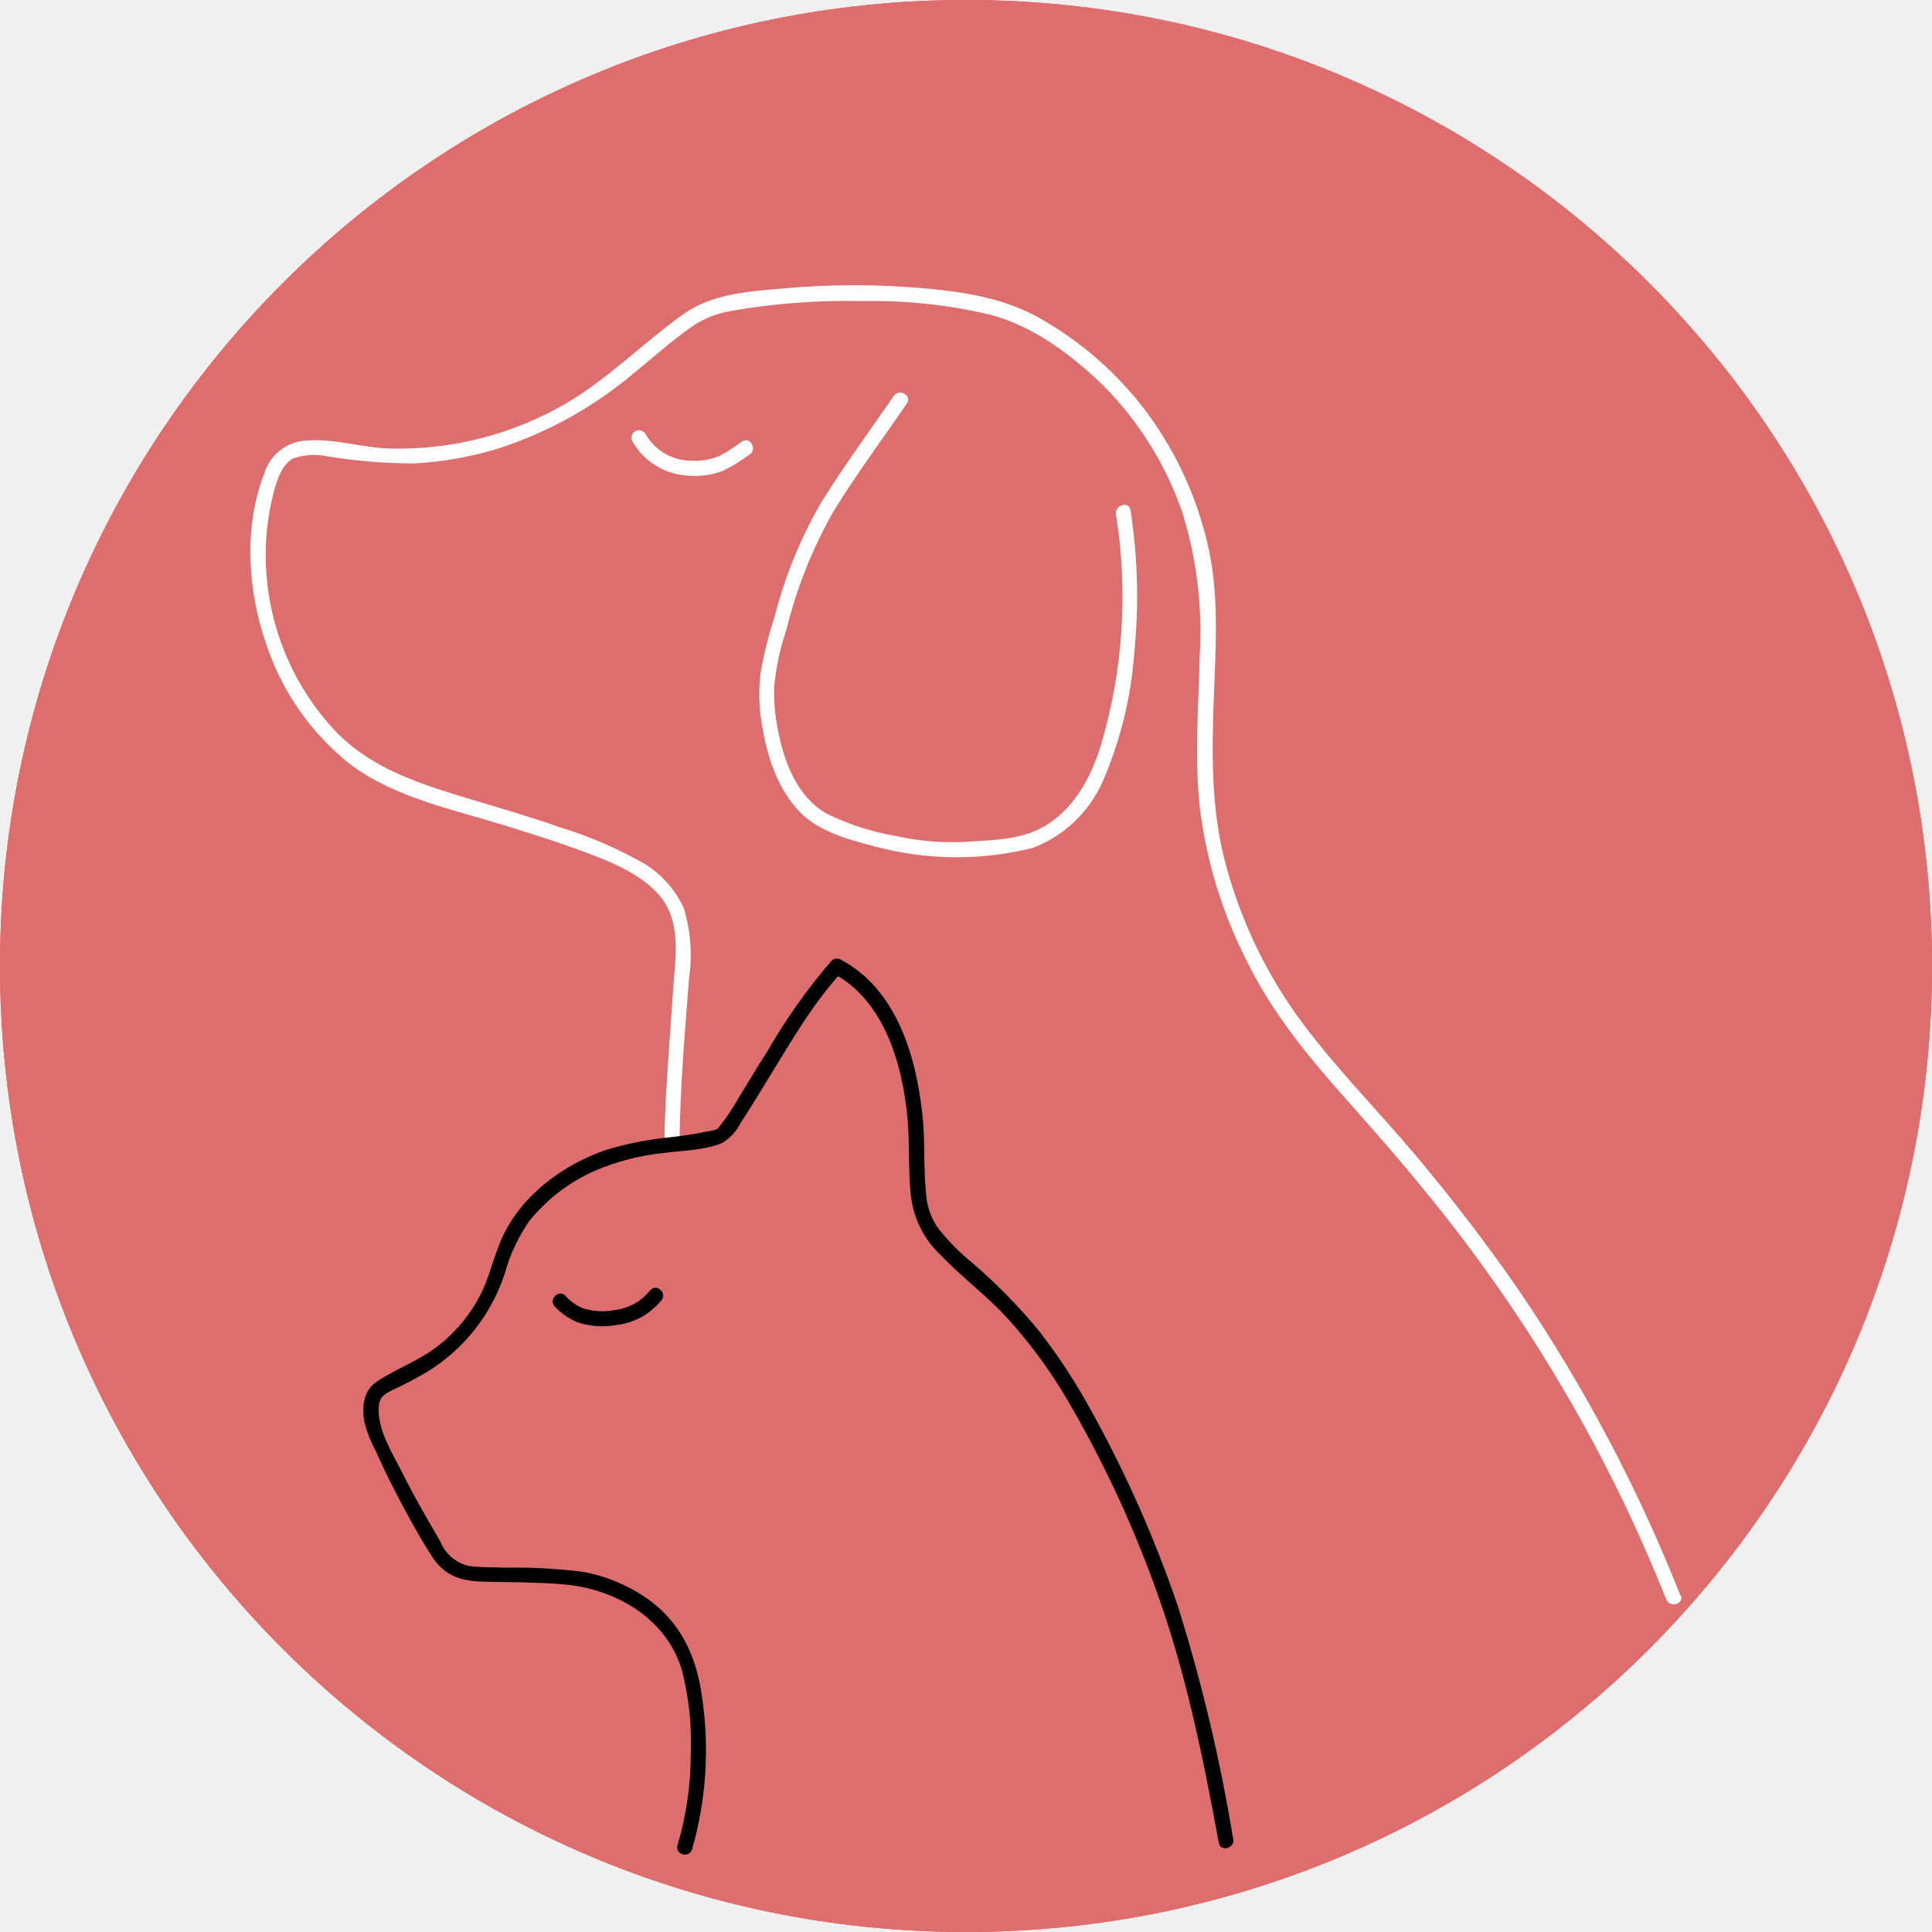
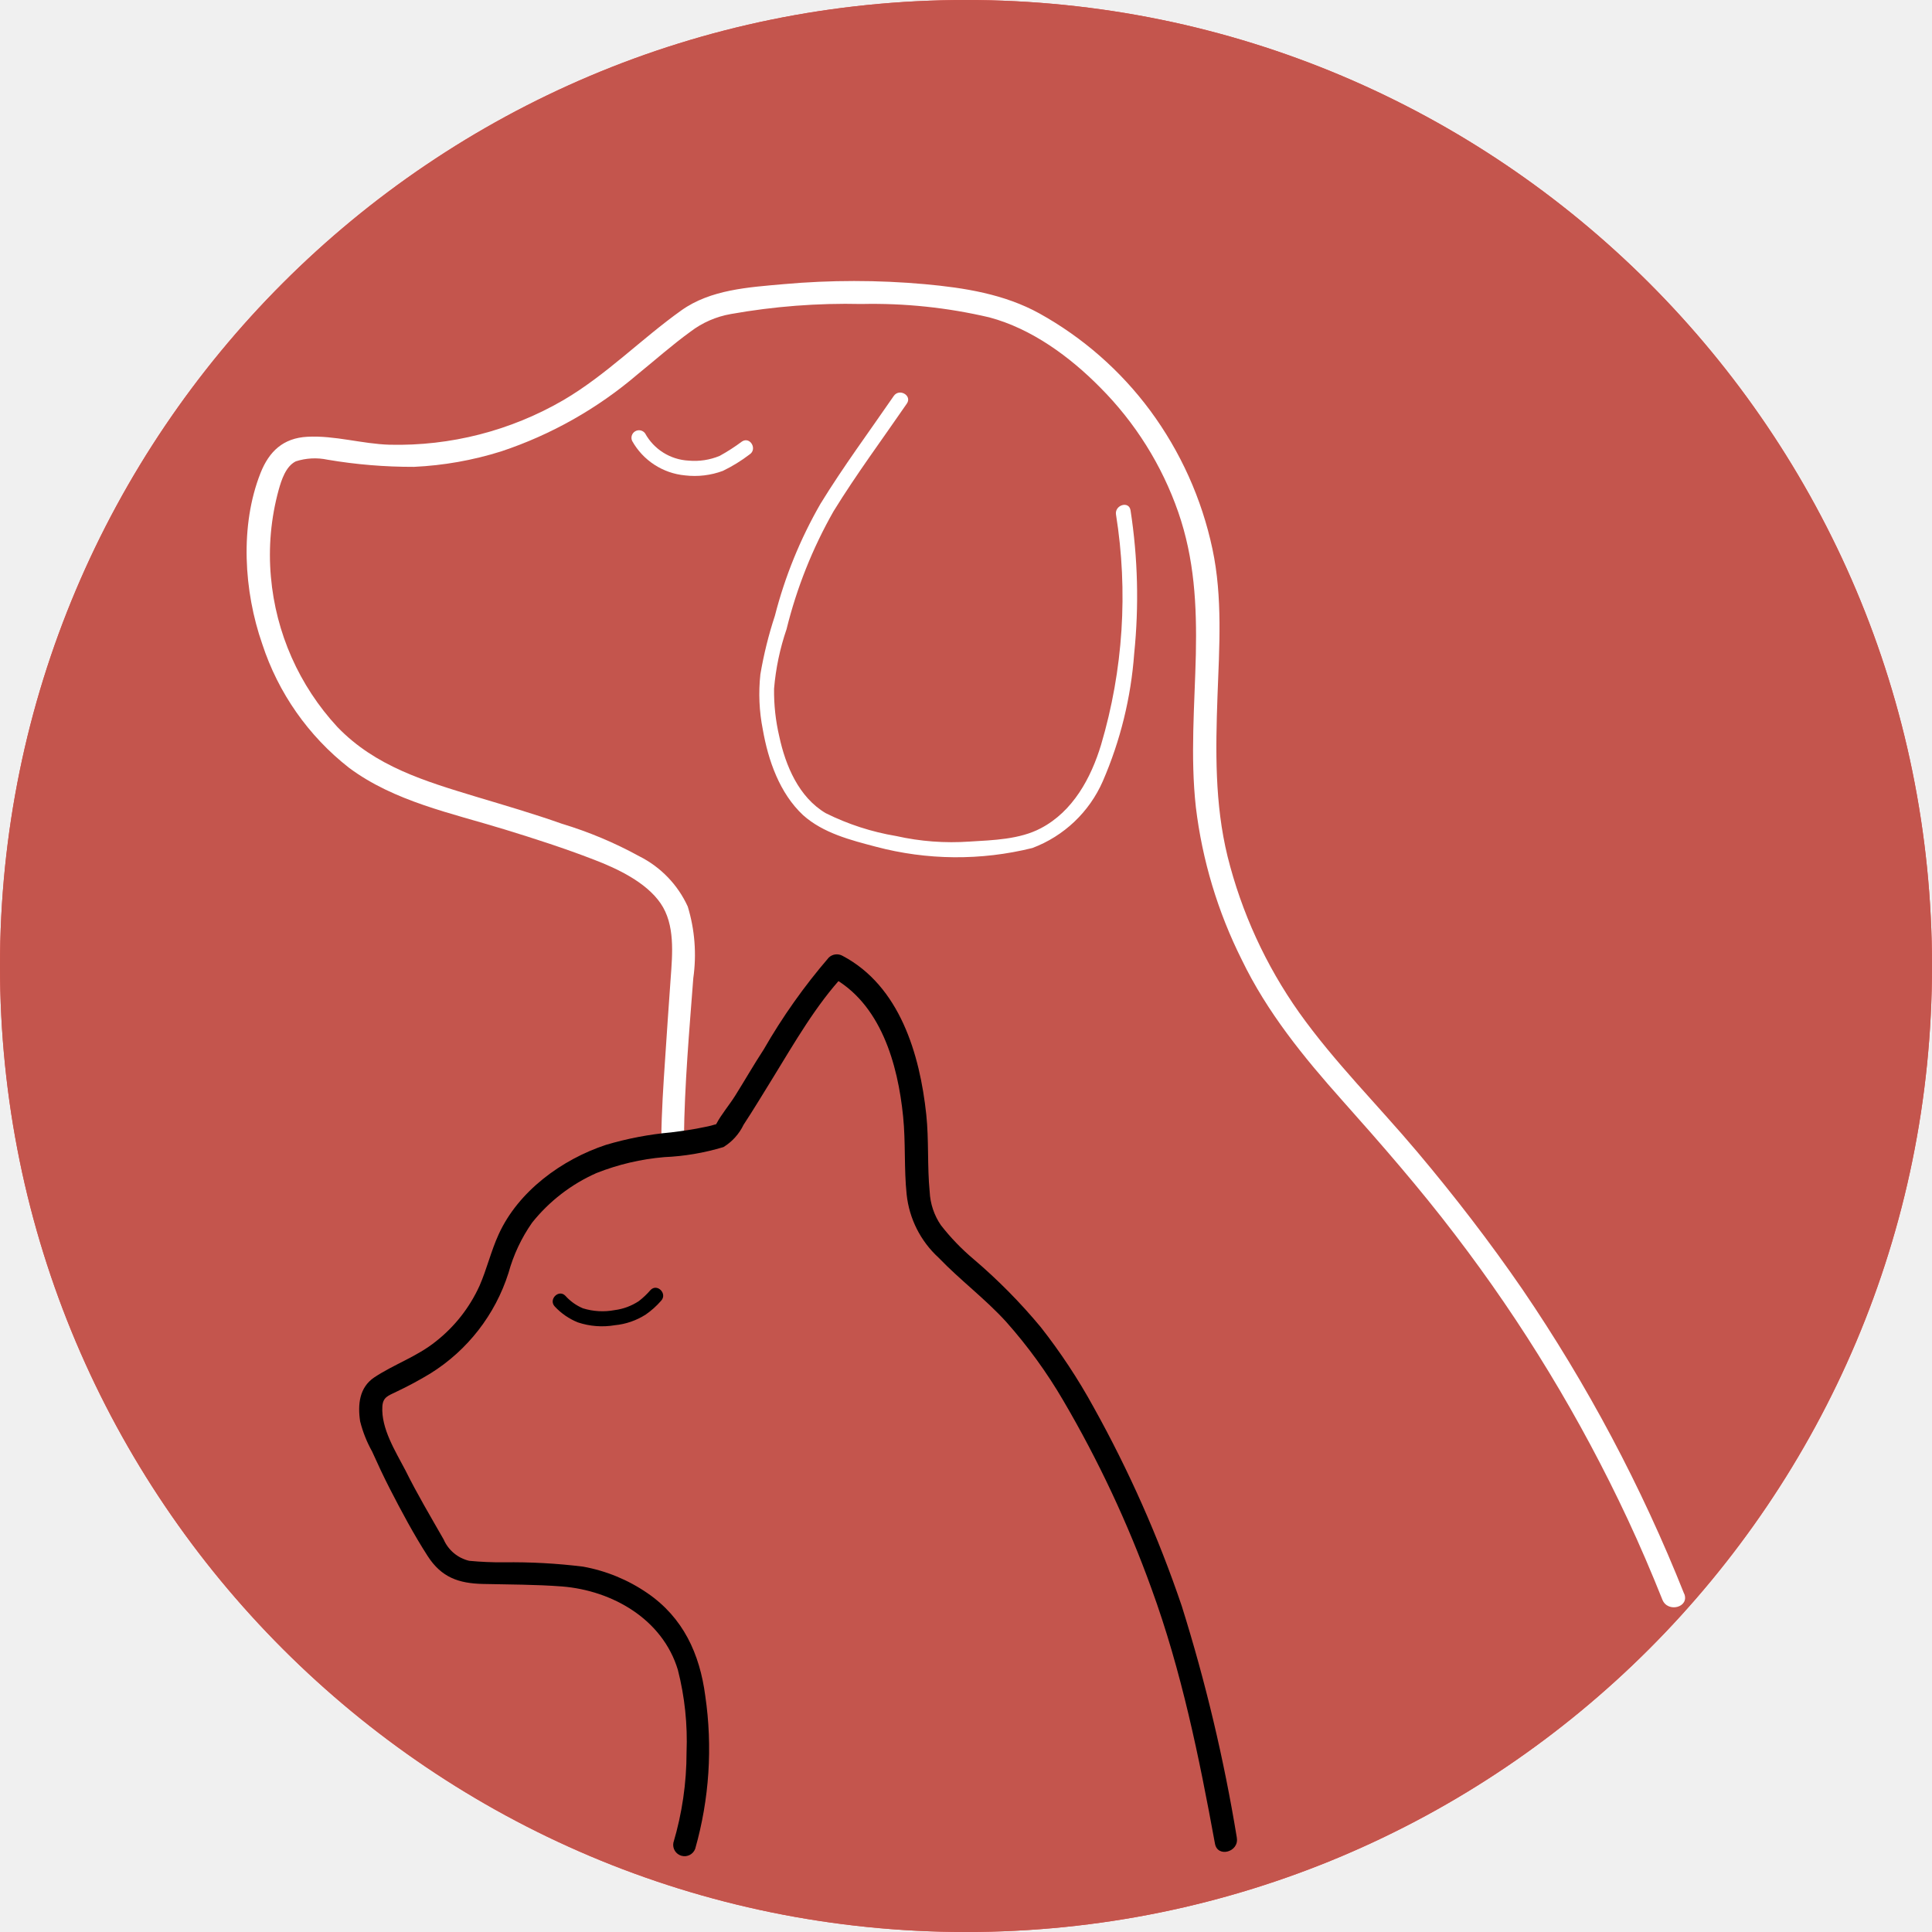
<svg xmlns="http://www.w3.org/2000/svg" id="Layer_2" data-name="Layer 2" viewBox="0 0 192.06 192.06">
  <defs>
-     <style>.cls-1{fill:#ed4e45;}.cls-2{fill:#de6d6d;}.cls-3{fill:#fff;}</style>
+     <style>.cls-1{fill:#ed4e45;}.cls-2{fill:#c4554d;}.cls-3{fill:#fff;}</style>
  </defs>
  <circle id="bg_1" data-name="bg 1" class="cls-1" cx="96.03" cy="96.03" r="96.03" />
  <circle id="bg_2" data-name="bg 2" class="cls-2" cx="96.03" cy="96.03" r="96.03" />
  <g id="dog">
    <path class="cls-3" d="M92.82,43.33c-2.44,3.55-5,7-7.28,10.71A44.4,44.4,0,0,0,81,65.19,39.86,39.86,0,0,0,79.56,71a18.08,18.08,0,0,0,.24,5.49c.54,3.09,1.68,6.34,4,8.51,2,1.79,4.72,2.48,7.23,3.14a31.28,31.28,0,0,0,15.57.13,12.41,12.41,0,0,0,7-6.64,39,39,0,0,0,3.12-12.69,56,56,0,0,0-.36-14.22c-.14-1-1.59-.55-1.45.39A51.8,51.8,0,0,1,113.43,78c-1,3.31-2.8,6.64-6,8.31-2.1,1.11-4.75,1.18-7.07,1.32a25.21,25.21,0,0,1-7.3-.55,24.9,24.9,0,0,1-7-2.27c-2.68-1.58-4-4.73-4.62-7.62a19.62,19.62,0,0,1-.52-4.76,24.5,24.5,0,0,1,1.24-5.91A46,46,0,0,1,86.83,54.8c2.26-3.67,4.85-7.16,7.29-10.71.55-.8-.75-1.55-1.3-.76Z" transform="translate(-3.97 -3.97)" />
    <path class="cls-3" d="M66.81,47.8a6.74,6.74,0,0,0,5.27,3.43,8.08,8.08,0,0,0,3.75-.45,15.33,15.33,0,0,0,2.65-1.63c.81-.52.06-1.82-.75-1.29a19.08,19.08,0,0,1-2.22,1.43,6.51,6.51,0,0,1-3.09.47,5.24,5.24,0,0,1-4.32-2.71.75.75,0,0,0-1.29.75Z" transform="translate(-3.97 -3.97)" />
-     <path class="cls-3" d="M171,162.53A155.87,155.87,0,0,0,155,132.3c-3.23-4.69-6.71-9.2-10.37-13.56-3.92-4.64-8.28-9-11.8-13.92a46.58,46.58,0,0,1-7.19-15.62c-1.29-5.27-1.2-10.62-1-16,.18-4.81.52-9.8-.49-14.55A35.51,35.51,0,0,0,118,45a34.44,34.44,0,0,0-10.87-9.51c-3.44-1.89-7.33-2.5-11.19-2.85a78.83,78.83,0,0,0-14.08,0c-3.4.3-7.09.52-9.94,2.55-4,2.85-7.47,6.43-11.74,8.92A33.15,33.15,0,0,1,42.7,48.56c-2.74-.08-5.45-1-8.19-.8a4.63,4.63,0,0,0-4.28,3.33c-2.05,5.16-1.63,11.63.17,16.79A25.37,25.37,0,0,0,38.85,80C43.32,83.3,49,84.43,54.22,86.05c3,.92,6,1.89,8.87,3,2.41.92,5.39,2.31,6.88,4.52s1.23,5.15,1,7.66c-.2,2.68-.38,5.36-.56,8s-.35,5.24-.38,7.86a.75.75,0,0,0,1.5,0c.06-5.3.54-10.61.94-15.89a16,16,0,0,0-.54-7,10.12,10.12,0,0,0-4.65-4.78,39.94,39.94,0,0,0-7.6-3.19c-2.82-1-5.68-1.83-8.54-2.69-5.14-1.56-10.13-3-13.94-7a25.59,25.59,0,0,1-6.72-15.2,24.73,24.73,0,0,1,.78-8.73c.31-1.09.8-2.53,1.88-3.08a6.44,6.44,0,0,1,3.35-.2,53.69,53.69,0,0,0,8.58.71,34.29,34.29,0,0,0,8.58-1.53A40,40,0,0,0,67.06,41c1.78-1.44,3.5-3,5.35-4.32a9.62,9.62,0,0,1,4.12-1.78,66.48,66.48,0,0,1,13.06-1,51.1,51.1,0,0,1,12.81,1.35c4.26,1.13,8.11,4,11.2,7a33.26,33.26,0,0,1,7.88,12.58A39.6,39.6,0,0,1,123.24,69c-.11,5.06-.55,10.14,0,15.2a45.84,45.84,0,0,0,4.52,15c2.51,5.21,6.09,9.62,9.92,13.92s7.73,8.79,11.28,13.45a153.72,153.72,0,0,1,17.16,28.3c1.23,2.66,2.39,5.36,3.49,8.08.35.89,1.8.5,1.44-.4Z" transform="translate(-3.97 -3.97)" />
+     <path class="cls-3" d="M171.4,162.43a156.22,156.22,0,0,0-16.11-30.32c-3.24-4.71-6.74-9.25-10.43-13.63-3.89-4.62-8.23-8.92-11.74-13.85A46.24,46.24,0,0,1,126,89.1c-1.28-5.23-1.19-10.55-1-15.9.18-4.85.52-9.86-.5-14.65a35.61,35.61,0,0,0-6.2-13.78,34.61,34.61,0,0,0-11-9.64c-3.5-1.93-7.45-2.55-11.38-2.91a78.83,78.83,0,0,0-14.08,0c-3.46.31-7.22.53-10.13,2.6-4,2.85-7.47,6.43-11.74,8.93A32.82,32.82,0,0,1,42.7,48.18c-2.74-.08-5.45-.94-8.19-.79-2.37.13-3.78,1.43-4.64,3.6-2.07,5.23-1.66,11.76.17,17a25.77,25.77,0,0,0,8.62,12.3c4.5,3.36,10.19,4.51,15.46,6.13,3,.92,6,1.89,8.87,3,2.33.89,5.2,2.24,6.65,4.35s1.18,5,1,7.47c-.2,2.68-.37,5.36-.55,8s-.35,5.24-.38,7.86a1.13,1.13,0,0,0,2.25,0c.06-5.3.53-10.61.93-15.89a16.46,16.46,0,0,0-.55-7.12,10.44,10.44,0,0,0-4.82-5,40,40,0,0,0-7.69-3.23c-2.82-1-5.68-1.83-8.54-2.69-5.07-1.54-10-3-13.78-6.93a25.19,25.19,0,0,1-6.61-14.93,24.4,24.4,0,0,1,.77-8.63c.28-1,.71-2.36,1.71-2.85a6.15,6.15,0,0,1,3.16-.16,50.43,50.43,0,0,0,8.58.71,34.18,34.18,0,0,0,8.68-1.54,40.57,40.57,0,0,0,13.54-7.65c1.75-1.42,3.45-2.93,5.27-4.25a9.22,9.22,0,0,1,4-1.75,65.4,65.4,0,0,1,13-1,50.76,50.76,0,0,1,12.71,1.33c4.2,1.12,8,3.91,11,6.95a32.83,32.83,0,0,1,7.78,12.41c1.61,4.64,1.85,9.26,1.75,14.13-.12,5.06-.56,10.14,0,15.2a46.17,46.17,0,0,0,4.56,15.16c2.53,5.24,6.14,9.67,10,14s7.7,8.73,11.23,13.37A153.67,153.67,0,0,1,165.78,155c1.23,2.63,2.37,5.3,3.45,8,.54,1.33,2.71.75,2.17-.6Z" transform="translate(-3.97 -3.97)" />
  </g>
  <g id="cat">
-     <path d="M126.55,186.73a167,167,0,0,0-5.46-23,119.24,119.24,0,0,0-8.75-19.71,57.49,57.49,0,0,0-5.17-7.85,54.4,54.4,0,0,0-6.7-6.79A21.35,21.35,0,0,1,97.18,126a6.73,6.73,0,0,1-1.16-3.5c-.26-2.56-.07-5.14-.35-7.69-.62-5.84-2.57-12.51-8.13-15.45a.77.77,0,0,0-.91.12,58.13,58.13,0,0,0-6.41,9.06c-1,1.53-1.89,3.07-2.84,4.6A21.87,21.87,0,0,1,75.46,116c-.08.1-.31.29,0,.14a4.69,4.69,0,0,1-1.3.33c-1.13.25-2.27.4-3.42.54a33.61,33.61,0,0,0-6.38,1.23c-4.31,1.43-8.54,4.52-10.45,8.73-.76,1.66-1.16,3.44-1.89,5.11a15.14,15.14,0,0,1-4.4,5.6c-1.91,1.55-4.2,2.3-6.21,3.65-1.32.88-1.47,2.48-1.22,4a13,13,0,0,0,1.14,2.89c.56,1.25,1.14,2.49,1.77,3.7,1.15,2.26,2.39,4.56,3.76,6.69,1.26,2,2.89,2.54,5.14,2.59,2.62.06,5.28.05,7.89.26,5.19.41,10.35,3.35,11.88,8.57a28.81,28.81,0,0,1,.87,8.28,31.85,31.85,0,0,1-1.32,9.1c-.28.92,1.17,1.32,1.45.4a35.8,35.8,0,0,0,1-15.06c-.53-4.06-2.11-7.55-5.56-9.93a16.29,16.29,0,0,0-6.31-2.6,56,56,0,0,0-7.77-.41c-1.15-.05-2.37,0-3.51-.16a4,4,0,0,1-2.86-2.4c-1.3-2.26-2.63-4.51-3.79-6.85-1-2-2.49-4.28-2.35-6.55.06-1.07.63-1.33,1.56-1.79a34.62,34.62,0,0,0,3.4-1.81,18,18,0,0,0,7.59-9.75,17,17,0,0,1,2.41-5.14,17.34,17.34,0,0,1,6.51-5A23.71,23.71,0,0,1,70,118.58c1.84-.24,4.07-.26,5.79-1a5,5,0,0,0,1.82-2c1-1.52,1.94-3.09,2.89-4.64,2.18-3.54,4.33-7.29,7.17-10.35l-.91.12c5.08,2.68,6.88,8.91,7.41,14.25.25,2.57.07,5.17.34,7.74a9.58,9.58,0,0,0,3,6.07c2.15,2.23,4.64,4.07,6.72,6.37A49,49,0,0,1,110,143a112.71,112.71,0,0,1,8.81,18.78c3,8.21,4.75,16.81,6.32,25.38.17.95,1.62.55,1.44-.39Z" transform="translate(-3.97 -3.97)" />
+     <path d="M126.92,186.63a167,167,0,0,0-5.47-23,119.45,119.45,0,0,0-8.78-19.8,58,58,0,0,0-5.23-7.92,55.18,55.18,0,0,0-6.71-6.79,22.31,22.31,0,0,1-3.23-3.36,6.42,6.42,0,0,1-1.11-3.31c-.25-2.56-.07-5.14-.34-7.69-.64-6-2.64-12.77-8.32-15.77a1.16,1.16,0,0,0-1.37.17,59.18,59.18,0,0,0-6.47,9.14c-1,1.53-1.88,3.07-2.84,4.6-.57.91-1.4,1.89-1.86,2.78-.14.27-.28.18.12,0a9.9,9.9,0,0,1-1.3.33c-1.1.24-2.21.39-3.32.53a33.11,33.11,0,0,0-6.48,1.24c-4.39,1.45-8.72,4.61-10.67,8.9-.76,1.66-1.17,3.44-1.9,5.11a14.84,14.84,0,0,1-4.34,5.53c-1.89,1.52-4.14,2.26-6.13,3.58-1.48,1-1.65,2.69-1.4,4.36a12.24,12.24,0,0,0,1.19,3c.56,1.25,1.14,2.49,1.76,3.7,1.16,2.26,2.39,4.56,3.76,6.69s3.08,2.72,5.47,2.78c2.62.06,5.28.05,7.89.25,5,.4,10,3.25,11.52,8.3a28.51,28.51,0,0,1,.86,8.18,31.51,31.51,0,0,1-1.31,9,1.13,1.13,0,0,0,2.17.6,36.34,36.34,0,0,0,1-15.21c-.55-4.18-2.19-7.76-5.74-10.2a16.45,16.45,0,0,0-6.4-2.64,57.41,57.41,0,0,0-7.87-.43,33.25,33.25,0,0,1-3.46-.15A3.7,3.7,0,0,1,48.07,157c-1.29-2.26-2.63-4.51-3.79-6.85-1-1.92-2.43-4.16-2.3-6.36.06-.93.56-1.06,1.38-1.46a36.82,36.82,0,0,0,3.39-1.82,18.3,18.3,0,0,0,7.77-10,16.19,16.19,0,0,1,2.35-5,17,17,0,0,1,6.4-4.93A23.78,23.78,0,0,1,70,119a23.84,23.84,0,0,0,5.89-1,5.28,5.28,0,0,0,2-2.22c1-1.52,1.94-3.09,2.9-4.64,2.16-3.51,4.28-7.24,7.1-10.27l-1.36.17c5,2.62,6.7,8.73,7.22,13.93.26,2.57.08,5.17.35,7.74A9.94,9.94,0,0,0,97.28,129c2.14,2.23,4.63,4.08,6.72,6.38a48.8,48.8,0,0,1,5.66,7.8,112.44,112.44,0,0,1,8.77,18.69c3,8.21,4.75,16.81,6.32,25.38.26,1.43,2.42.82,2.17-.59Z" transform="translate(-3.97 -3.97)" />
    <path d="M59.12,133.85a6.4,6.4,0,0,0,2.3,1.58,7.59,7.59,0,0,0,3.67.28,6.92,6.92,0,0,0,3.07-1.06,8.29,8.29,0,0,0,1.53-1.37c.66-.71-.4-1.77-1.06-1.06a7.84,7.84,0,0,1-1.15,1.09,5.64,5.64,0,0,1-2.42.9,6.54,6.54,0,0,1-3.14-.18,4.87,4.87,0,0,1-1.74-1.24c-.66-.7-1.72.36-1.06,1.06Z" transform="translate(-3.97 -3.97)" />
  </g>
</svg>
